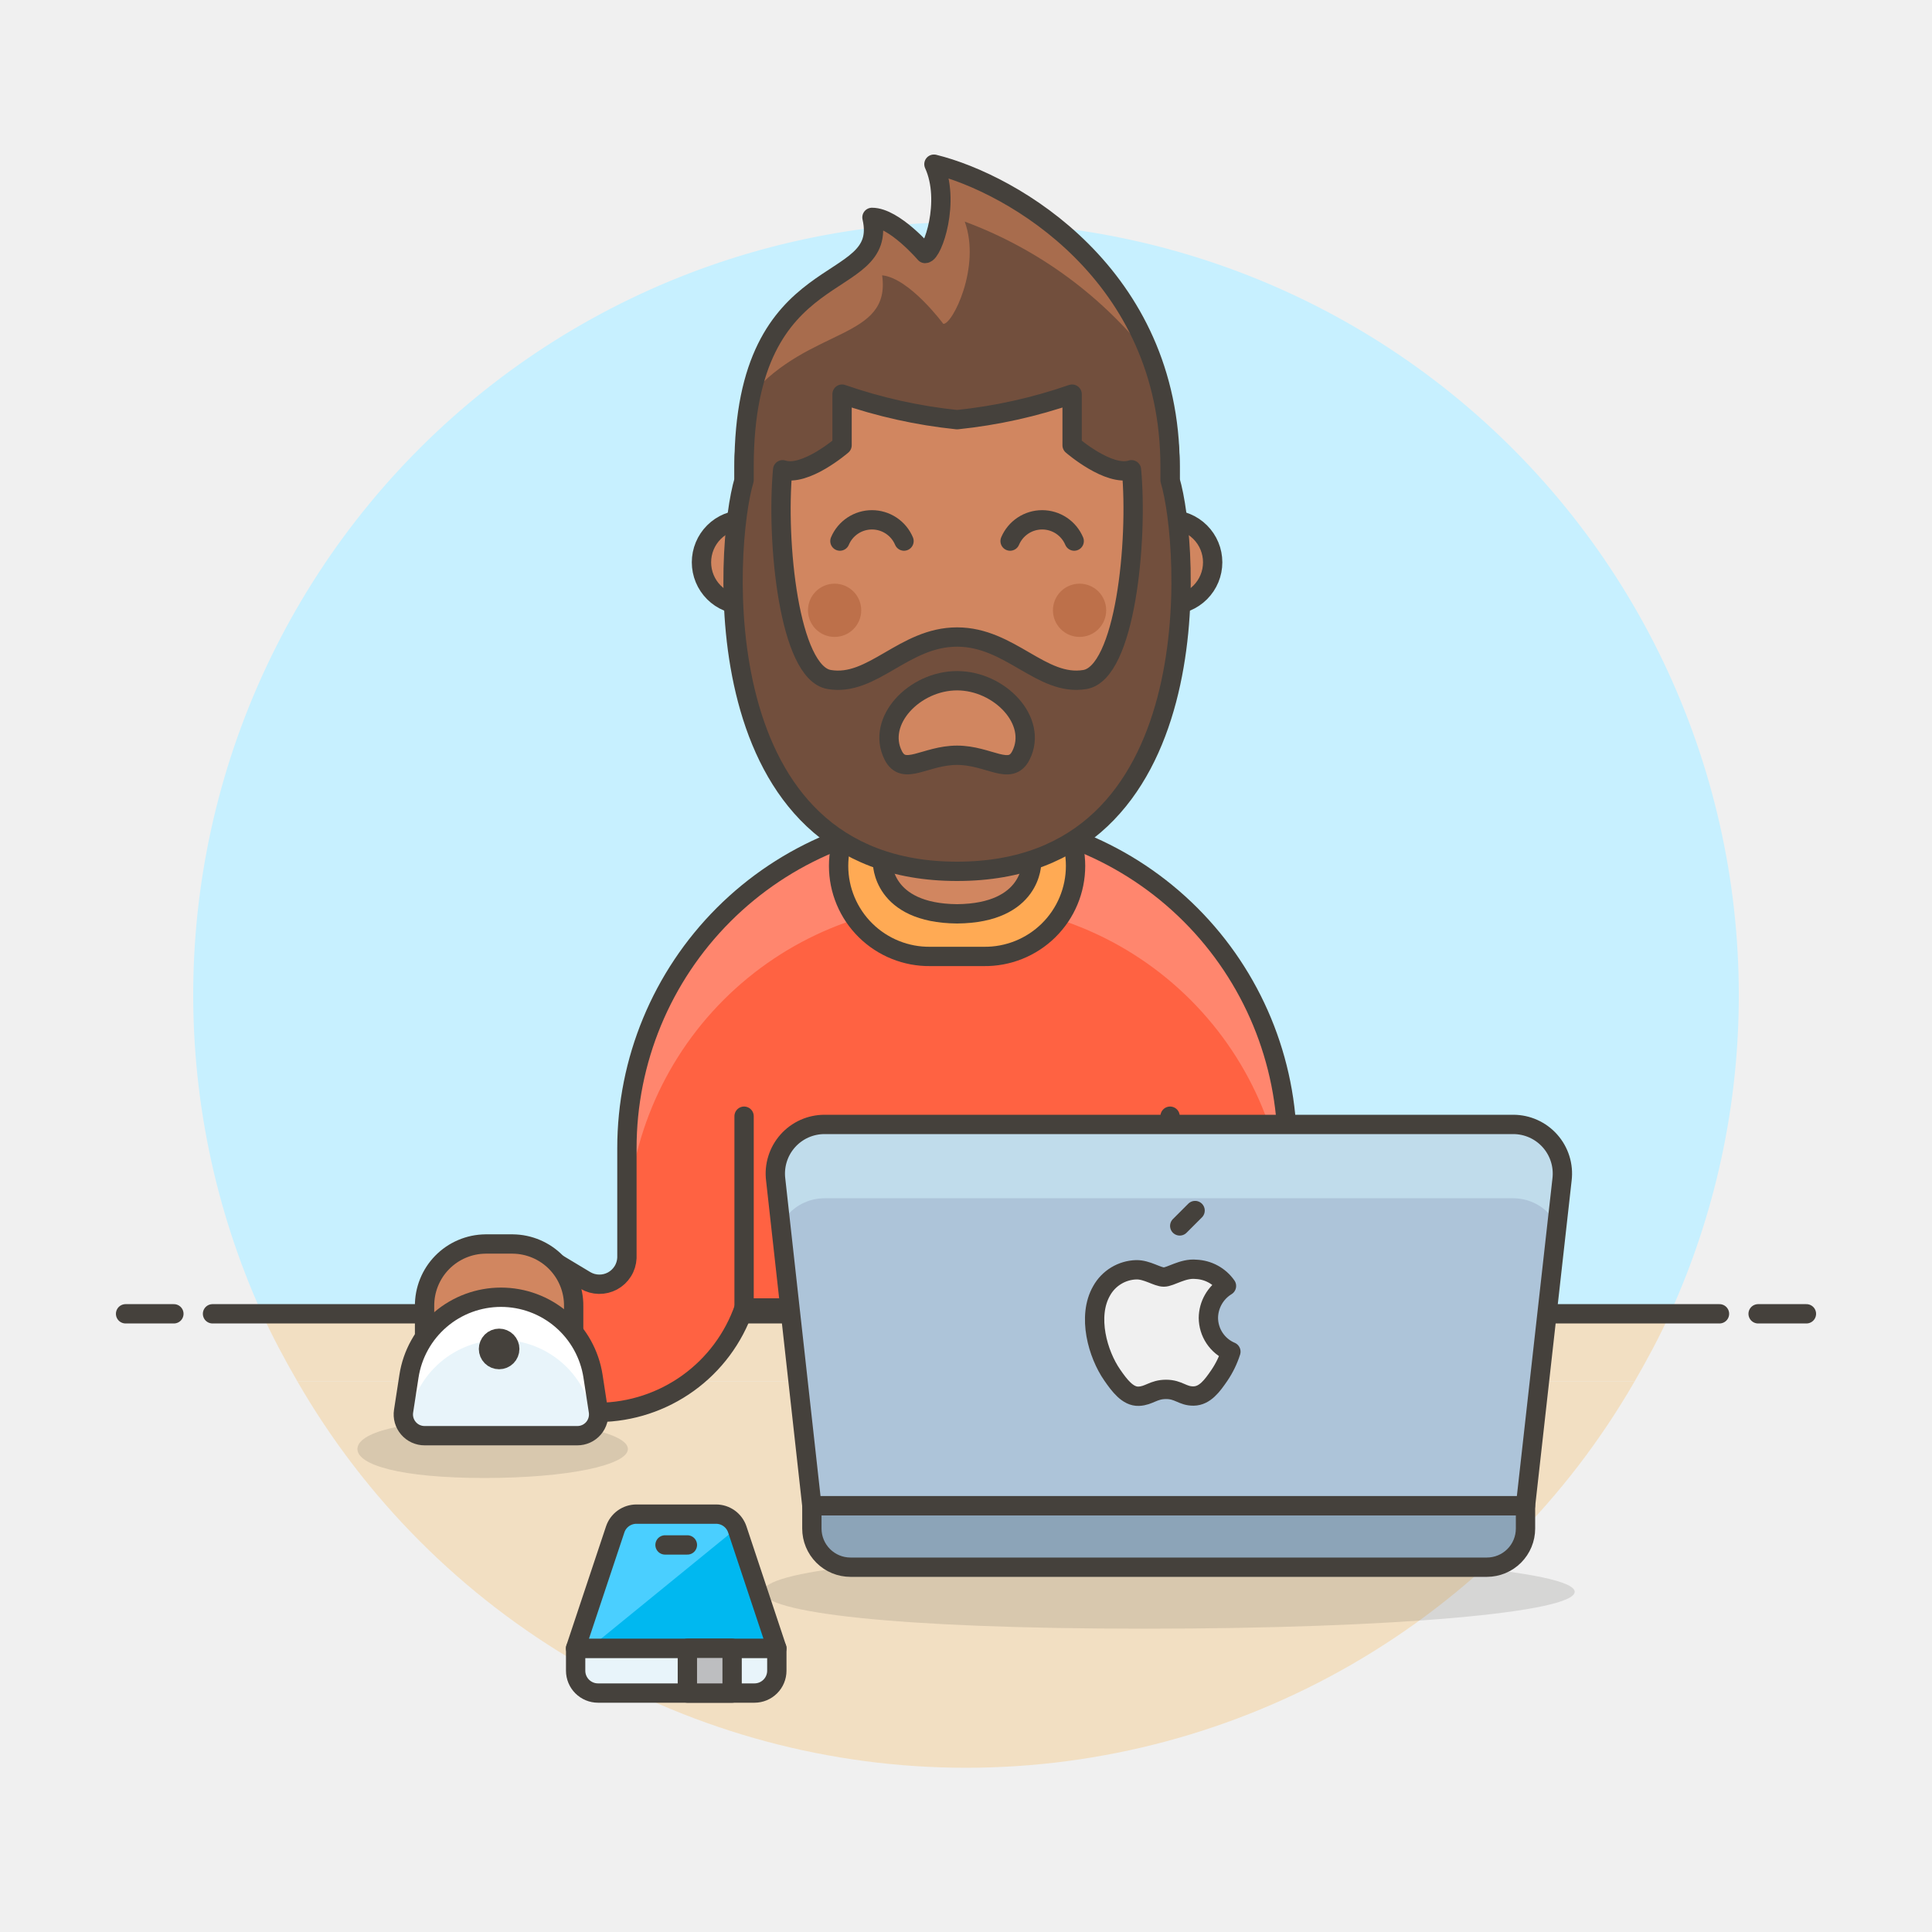
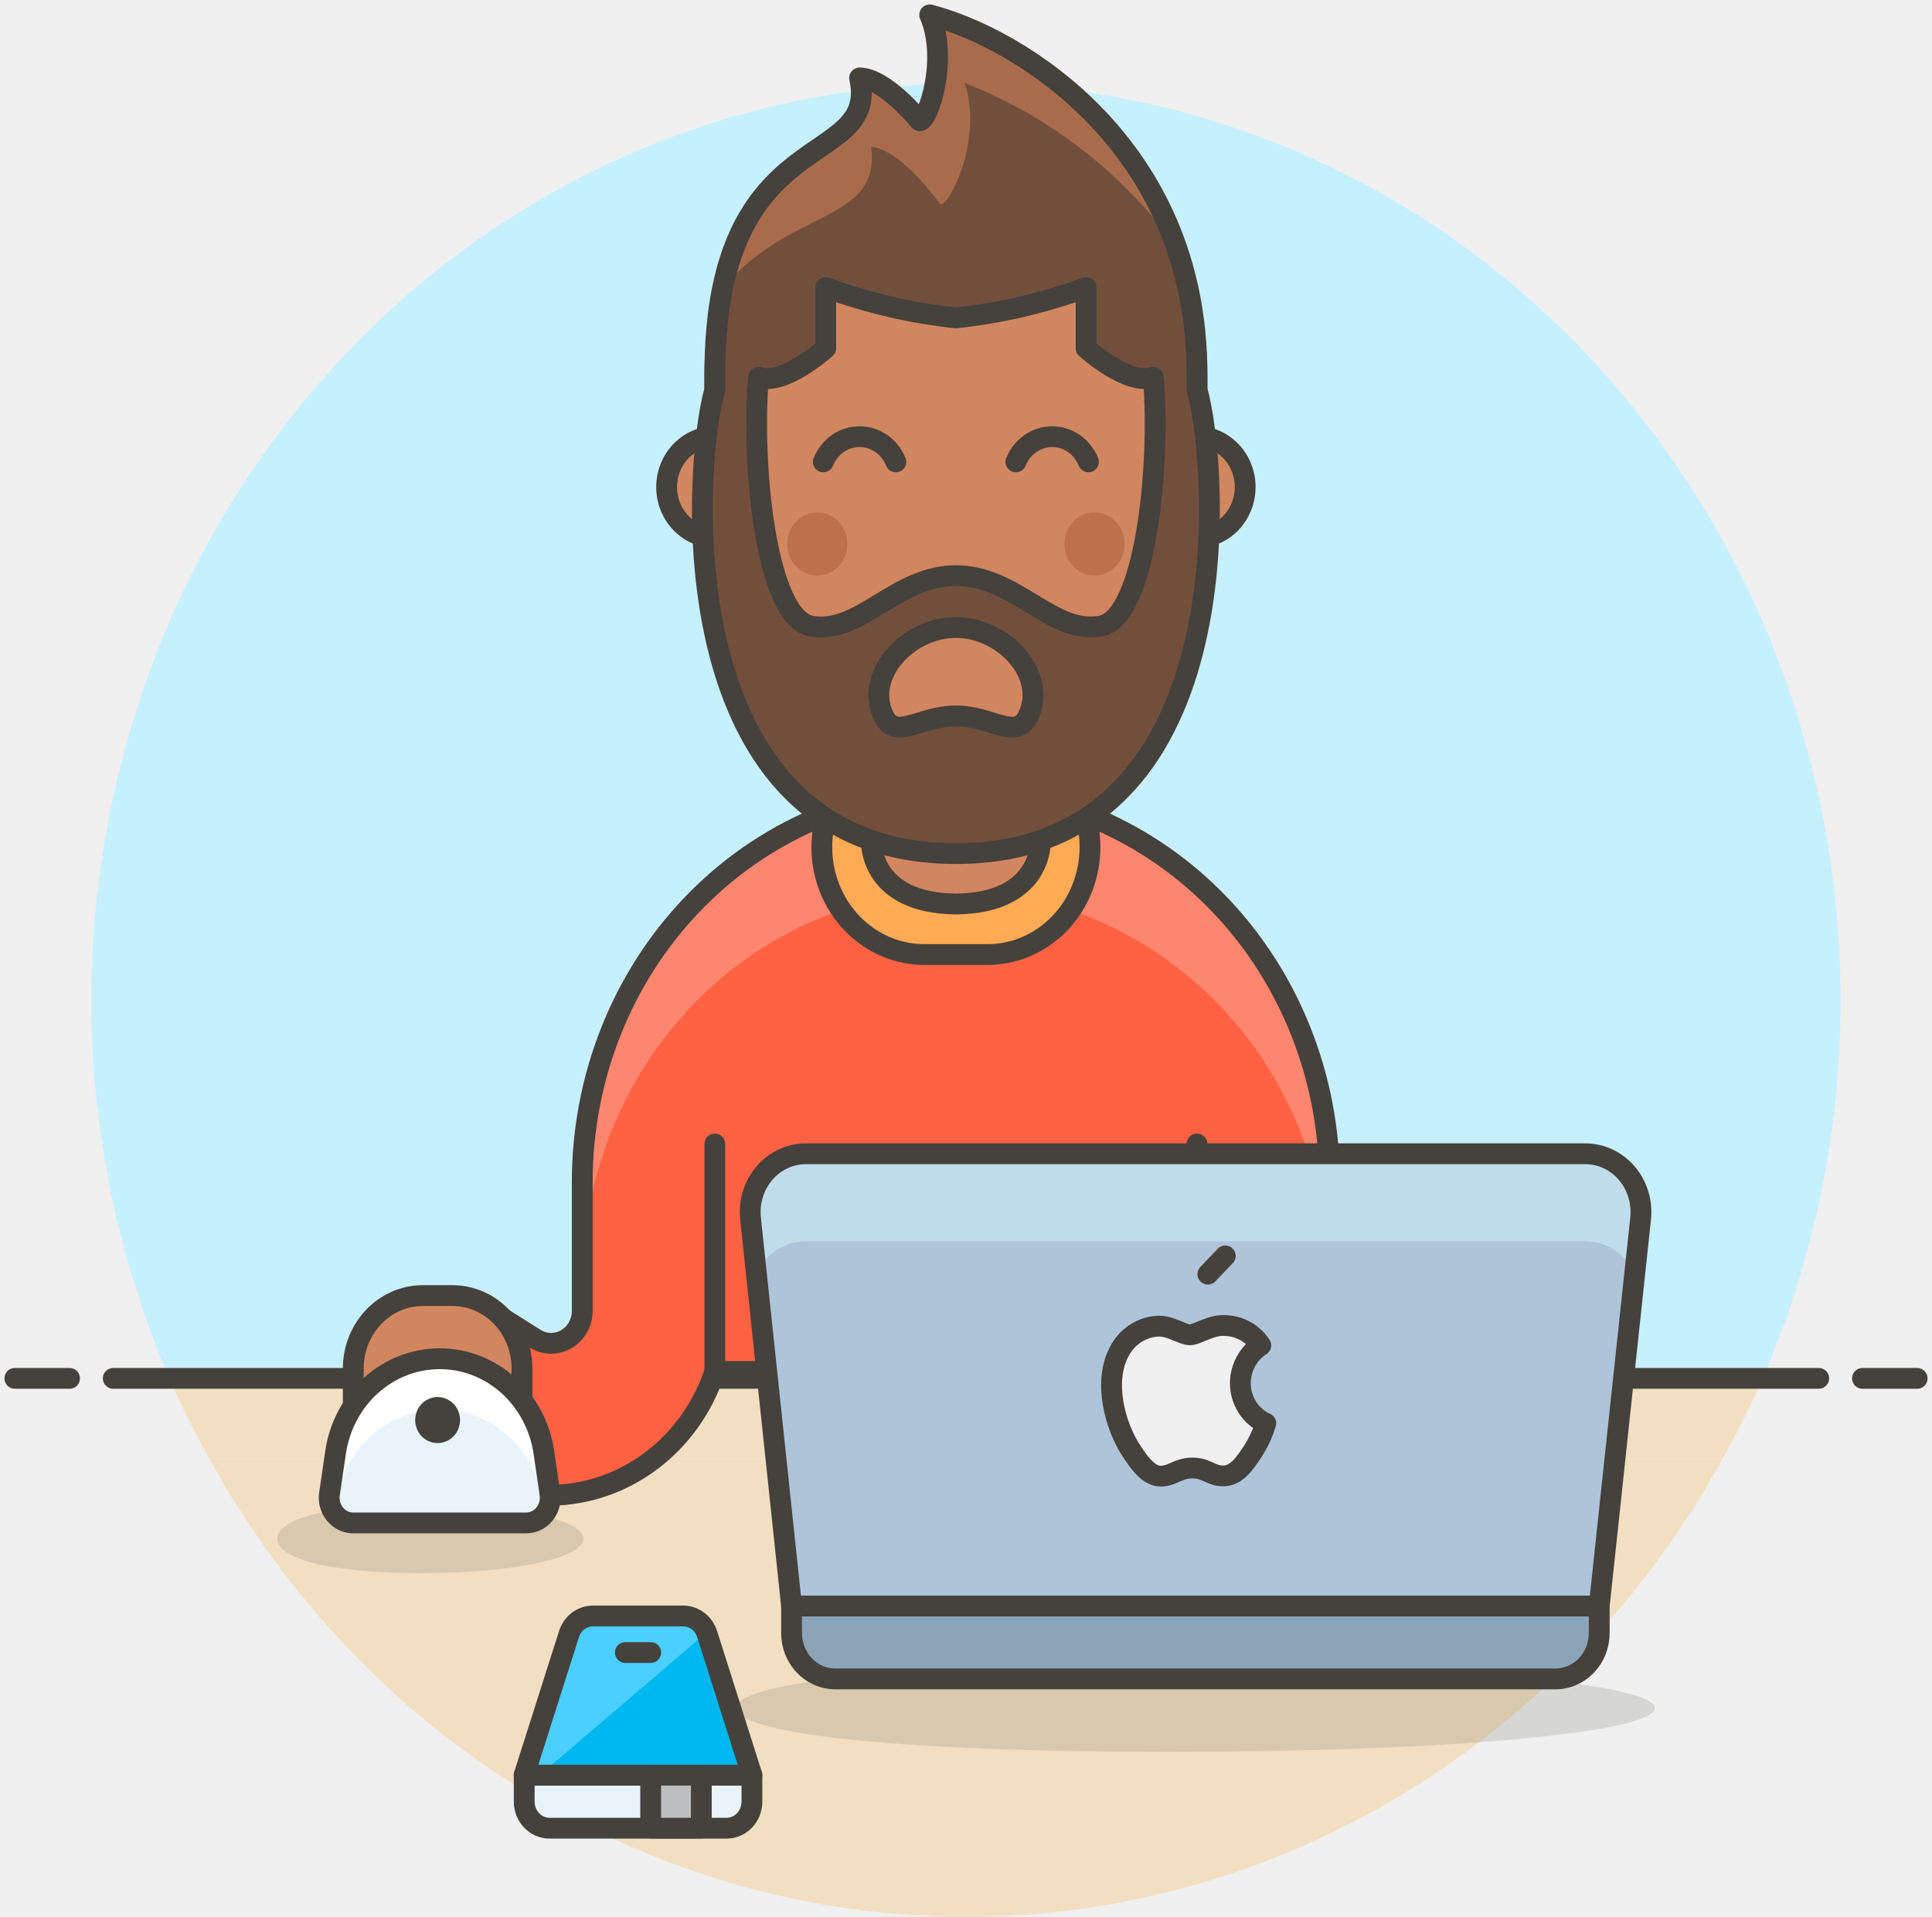
- <svg xmlns="http://www.w3.org/2000/svg" id="graphic-laptop-man-1" viewBox="0 0 140 140" fill="none">
-   <path d="M70 128.1C79.824 128.099 89.474 125.511 97.979 120.595C106.485 115.68 113.546 108.611 118.451 100.1H21.549C26.454 108.611 33.515 115.68 42.021 120.595C50.526 125.511 60.176 128.099 70 128.1Z" fill="#F2DFC2" />
-   <path d="M18.99 95.2C19.754 96.88 20.628 98.508 21.549 100.1H118.451C119.373 98.508 120.246 96.88 121.011 95.2H18.99Z" fill="#F2DFC2" />
-   <path d="M126 72.1C126.001 63.742 124.131 55.49 120.528 47.949C116.925 40.408 111.679 33.769 105.176 28.519C98.673 23.269 91.077 19.542 82.945 17.61C74.814 15.678 66.353 15.59 58.184 17.354C50.014 19.117 42.343 22.687 35.732 27.801C29.122 32.916 23.74 39.445 19.982 46.91C16.223 54.375 14.184 62.586 14.012 70.942C13.84 79.298 15.541 87.587 18.99 95.2H121.01C124.304 87.945 126.006 80.068 126 72.1Z" fill="#C7F0FF" />
-   <path d="M15.4 95.203H124.6" stroke="#45413C" stroke-width="1.4" stroke-linecap="round" stroke-linejoin="round" />
-   <path d="M9.1 95.203H12.6" stroke="#45413C" stroke-width="1.4" stroke-linecap="round" stroke-linejoin="round" />
-   <path d="M127.4 95.203H130.9" stroke="#45413C" stroke-width="1.4" stroke-linecap="round" stroke-linejoin="round" />
-   <path opacity="0.15" d="M45.5 105C45.5 106.159 41.174 107.1 35.106 107.1C29.039 107.1 25.9 106.162 25.9 105C25.9 103.838 29.037 102.9 35.106 102.9C41.175 102.9 45.5 103.842 45.5 105Z" fill="#45413C" />
-   <path d="M69.353 59.275C63.008 59.275 56.923 61.795 52.437 66.281C47.95 70.768 45.429 76.853 45.429 83.198V91.158C45.413 91.501 45.309 91.835 45.126 92.126C44.944 92.417 44.69 92.656 44.388 92.82C44.086 92.984 43.747 93.067 43.403 93.061C43.06 93.056 42.723 92.962 42.427 92.788L39.347 90.937C38.824 90.623 38.245 90.415 37.642 90.325C37.038 90.235 36.423 90.265 35.832 90.412C34.637 90.71 33.609 91.471 32.975 92.527C32.661 93.049 32.453 93.629 32.363 94.232C32.273 94.835 32.303 95.45 32.45 96.042C32.748 97.237 33.509 98.265 34.565 98.899C37.706 100.786 39.721 102.347 43.411 102.347C45.729 102.321 47.981 101.58 49.862 100.226C51.743 98.872 53.159 96.97 53.918 94.78H93.278V83.198C93.278 76.853 90.757 70.768 86.27 66.281C81.783 61.795 75.698 59.275 69.353 59.275Z" fill="#FF6242" />
-   <path d="M69.353 59.275C63.008 59.275 56.923 61.795 52.437 66.281C47.95 70.768 45.429 76.853 45.429 83.198V89.372C45.429 83.027 47.949 76.941 52.436 72.455C56.923 67.968 63.008 65.447 69.353 65.447C75.698 65.447 81.784 67.968 86.271 72.455C90.757 76.941 93.278 83.027 93.278 89.372V83.198C93.278 76.853 90.757 70.768 86.27 66.281C81.783 61.795 75.698 59.275 69.353 59.275Z" fill="#FF866E" />
-   <path d="M69.353 59.275C63.008 59.275 56.923 61.795 52.437 66.281C47.95 70.768 45.429 76.853 45.429 83.198V91.158C45.413 91.501 45.309 91.835 45.126 92.126C44.944 92.417 44.69 92.656 44.388 92.82C44.086 92.984 43.747 93.067 43.403 93.061C43.06 93.056 42.723 92.962 42.427 92.788L39.347 90.937C38.824 90.623 38.245 90.415 37.642 90.325C37.038 90.235 36.423 90.265 35.832 90.412C34.637 90.71 33.609 91.471 32.975 92.527C32.661 93.049 32.453 93.629 32.363 94.232C32.273 94.835 32.303 95.45 32.45 96.042C32.748 97.237 33.509 98.265 34.565 98.899C37.706 100.786 39.721 102.347 43.411 102.347C45.729 102.321 47.981 101.58 49.862 100.226C51.743 98.872 53.159 96.97 53.918 94.78H93.278V83.198C93.278 76.853 90.757 70.768 86.27 66.281C81.783 61.795 75.698 59.275 69.353 59.275Z" stroke="#45413C" stroke-width="1.4" stroke-linecap="round" stroke-linejoin="round" />
-   <path d="M71.283 56.188H67.424C66.555 56.175 65.692 56.335 64.885 56.659C64.078 56.983 63.343 57.464 62.724 58.075C62.104 58.685 61.612 59.412 61.277 60.215C60.941 61.017 60.768 61.878 60.768 62.747C60.768 63.617 60.941 64.478 61.277 65.28C61.612 66.082 62.104 66.81 62.724 67.42C63.343 68.03 64.078 68.511 64.885 68.835C65.692 69.159 66.555 69.32 67.424 69.307H71.283C72.152 69.32 73.016 69.159 73.823 68.835C74.629 68.511 75.364 68.03 75.983 67.42C76.603 66.81 77.095 66.082 77.43 65.28C77.766 64.478 77.939 63.617 77.939 62.747C77.939 61.878 77.766 61.017 77.43 60.215C77.095 59.412 76.603 58.685 75.983 58.075C75.364 57.464 74.629 56.983 73.823 56.659C73.016 56.335 72.152 56.175 71.283 56.188Z" fill="#FFAA54" stroke="#45413C" stroke-width="1.4" stroke-linejoin="round" />
-   <path d="M53.919 94.775V80.884" stroke="#45413C" stroke-width="1.4" stroke-linecap="round" stroke-linejoin="round" />
-   <path d="M84.788 94.775V80.884" stroke="#45413C" stroke-width="1.4" stroke-linecap="round" stroke-linejoin="round" />
-   <path d="M63.951 53.872V62.506C63.951 62.506 63.891 66.174 69.353 66.22C74.813 66.174 74.756 62.506 74.756 62.506V53.872H63.951Z" fill="#D18660" />
-   <path d="M63.951 58.66C63.951 58.874 64.061 62.318 69.353 62.363C74.645 62.318 74.754 58.874 74.756 58.66V53.872H63.951V58.66Z" fill="#BD704A" />
-   <path d="M63.951 53.872V62.506C63.951 62.506 63.891 66.174 69.353 66.22C74.813 66.174 74.756 62.506 74.756 62.506V53.872H63.951Z" stroke="#45413C" stroke-width="1.4" stroke-linecap="round" stroke-linejoin="round" />
-   <path d="M37.163 90.145H35.175C34.59 90.151 34.011 90.273 33.473 90.503C32.934 90.733 32.447 91.066 32.037 91.485C31.628 91.903 31.305 92.398 31.087 92.942C30.869 93.485 30.76 94.066 30.766 94.651V98.945C30.771 99.346 30.905 99.734 31.149 100.053C31.393 100.371 31.733 100.602 32.119 100.71C34.765 101.472 37.572 101.472 40.218 100.71C40.604 100.602 40.944 100.372 41.188 100.053C41.432 99.735 41.566 99.346 41.57 98.945V94.651C41.577 94.066 41.468 93.485 41.25 92.942C41.032 92.398 40.709 91.903 40.3 91.485C39.891 91.066 39.403 90.733 38.865 90.503C38.327 90.273 37.748 90.151 37.163 90.145Z" fill="#D18660" stroke="#45413C" stroke-width="1.4" stroke-linecap="round" stroke-linejoin="round" />
-   <path d="M41.831 104.035H30.771C30.548 104.036 30.328 103.988 30.125 103.896C29.922 103.803 29.742 103.667 29.598 103.498C29.452 103.329 29.346 103.131 29.285 102.917C29.224 102.702 29.21 102.478 29.245 102.257L29.635 99.724C29.88 98.131 30.687 96.678 31.91 95.629C33.133 94.579 34.692 94.003 36.303 94.003C37.915 94.003 39.473 94.58 40.696 95.629C41.919 96.678 42.727 98.131 42.972 99.724L43.361 102.257C43.395 102.478 43.381 102.703 43.32 102.918C43.259 103.132 43.152 103.331 43.007 103.5C42.861 103.669 42.681 103.805 42.477 103.897C42.274 103.989 42.054 104.037 41.831 104.035Z" fill="white" />
-   <path d="M36.299 97.09C34.688 97.09 33.129 97.666 31.906 98.716C30.683 99.765 29.876 101.218 29.631 102.81L29.54 103.397C29.679 103.593 29.863 103.753 30.076 103.864C30.29 103.975 30.526 104.034 30.766 104.035H41.826C42.067 104.034 42.303 103.975 42.517 103.864C42.73 103.753 42.914 103.593 43.053 103.397L42.963 102.81C42.718 101.218 41.912 99.766 40.69 98.717C39.467 97.668 37.91 97.091 36.299 97.09Z" fill="#E8F4FA" />
-   <path d="M41.831 104.035H30.771C30.548 104.036 30.328 103.988 30.125 103.896C29.922 103.803 29.742 103.667 29.598 103.498C29.452 103.329 29.346 103.131 29.285 102.917C29.224 102.702 29.21 102.478 29.245 102.257L29.635 99.724C29.88 98.131 30.687 96.678 31.91 95.629C33.133 94.579 34.692 94.003 36.303 94.003V94.003C37.915 94.003 39.473 94.58 40.696 95.629C41.919 96.678 42.727 98.131 42.972 99.724L43.361 102.257C43.395 102.478 43.381 102.703 43.32 102.918C43.259 103.132 43.152 103.331 43.007 103.5C42.861 103.669 42.681 103.805 42.477 103.897C42.274 103.989 42.054 104.037 41.831 104.035V104.035Z" stroke="#45413C" stroke-width="1.4" stroke-linecap="round" stroke-linejoin="round" />
-   <path d="M35.397 97.749C35.397 97.954 35.478 98.15 35.622 98.295C35.767 98.44 35.963 98.521 36.168 98.521C36.373 98.521 36.569 98.44 36.713 98.295C36.858 98.15 36.939 97.954 36.939 97.749C36.939 97.545 36.858 97.349 36.713 97.204C36.569 97.059 36.373 96.978 36.168 96.978C35.963 96.978 35.767 97.059 35.622 97.204C35.478 97.349 35.397 97.545 35.397 97.749Z" fill="#45413C" stroke="#45413C" stroke-width="1.4" stroke-linecap="round" stroke-linejoin="round" />
-   <path d="M84.788 37.66V33.806C84.788 29.712 83.162 25.786 80.267 22.892C77.373 19.997 73.447 18.371 69.353 18.371C65.259 18.371 61.334 19.997 58.439 22.892C55.544 25.786 53.918 29.712 53.918 33.806V37.66C53.099 37.66 52.314 37.985 51.735 38.564C51.156 39.143 50.831 39.928 50.831 40.747C50.831 41.566 51.156 42.351 51.735 42.93C52.314 43.509 53.099 43.834 53.918 43.834C53.983 43.834 54.044 43.819 54.107 43.814C54.653 47.467 56.493 50.803 59.291 53.214C62.089 55.625 65.659 56.951 69.353 56.951C73.047 56.951 76.617 55.625 79.415 53.214C82.213 50.803 84.053 47.467 84.599 43.814C84.663 43.814 84.724 43.834 84.788 43.834C85.607 43.834 86.392 43.509 86.971 42.93C87.55 42.351 87.875 41.566 87.875 40.747C87.875 39.928 87.55 39.143 86.971 38.564C86.392 37.985 85.607 37.66 84.788 37.66Z" fill="#D18660" stroke="#45413C" stroke-width="1.4" stroke-linecap="round" stroke-linejoin="round" />
-   <path d="M77.84 39.209C77.647 38.752 77.324 38.362 76.912 38.088C76.499 37.814 76.014 37.668 75.518 37.668C75.023 37.668 74.538 37.814 74.125 38.088C73.712 38.362 73.389 38.752 73.196 39.209" stroke="#45413C" stroke-width="1.4" stroke-linecap="round" stroke-linejoin="round" />
-   <path d="M65.508 39.209C65.315 38.752 64.992 38.362 64.579 38.088C64.166 37.814 63.681 37.668 63.186 37.668C62.69 37.668 62.205 37.814 61.792 38.088C61.379 38.362 61.056 38.752 60.864 39.209" stroke="#45413C" stroke-width="1.4" stroke-linecap="round" stroke-linejoin="round" />
-   <path d="M58.549 44.225C58.549 44.736 58.753 45.227 59.114 45.589C59.476 45.951 59.967 46.154 60.478 46.154C60.99 46.154 61.481 45.951 61.843 45.589C62.205 45.227 62.408 44.736 62.408 44.225C62.408 43.713 62.205 43.222 61.843 42.861C61.481 42.499 60.99 42.295 60.478 42.295C59.967 42.295 59.476 42.499 59.114 42.861C58.753 43.222 58.549 43.713 58.549 44.225Z" fill="#BD704A" />
-   <path d="M76.3 44.225C76.3 44.736 76.504 45.227 76.865 45.589C77.227 45.951 77.718 46.154 78.23 46.154C78.741 46.154 79.232 45.951 79.594 45.589C79.955 45.227 80.159 44.736 80.159 44.225C80.159 43.713 79.955 43.222 79.594 42.861C79.232 42.499 78.741 42.295 78.23 42.295C77.718 42.295 77.227 42.499 76.865 42.861C76.504 43.222 76.3 43.713 76.3 44.225Z" fill="#BD704A" />
-   <path d="M53.918 34.793C52.508 39.453 50.831 63.14 69.353 63.14C87.875 63.14 86.198 39.453 84.788 34.793V33.806C84.788 19.915 73.426 13.31 67.676 11.897C68.907 14.595 67.571 18.371 67.038 18.371C67.038 18.371 64.798 15.749 63.186 15.753C64.498 21.442 53.918 18.273 53.918 33.806V34.793ZM78.614 49.241C75.475 49.764 73.212 46.161 69.353 46.161C65.495 46.161 63.231 49.771 60.092 49.241C57.168 48.754 56.234 39.208 56.715 34.04C58.344 34.581 61.019 32.263 61.019 32.263V28.56C63.716 29.498 66.513 30.119 69.353 30.412C72.194 30.119 74.991 29.498 77.689 28.56V32.264C77.689 32.264 80.36 34.58 81.991 34.04C82.473 39.208 81.539 48.754 78.614 49.241Z" fill="#724F3D" />
-   <path d="M63.923 19.95C65.906 20.149 68.355 23.467 68.355 23.467C69.01 23.534 71.103 19.333 69.908 16.057C75.266 18.047 79.958 21.5 83.451 26.025C82.096 22.609 79.965 19.555 77.227 17.104C74.49 14.653 71.22 12.871 67.676 11.9C68.907 14.598 67.571 18.374 67.038 18.374C67.038 18.374 64.798 15.751 63.186 15.756C64.327 20.703 56.476 18.955 54.408 28.626C58.691 23.66 64.575 24.632 63.923 19.95Z" fill="#A86C4D" />
-   <path d="M53.918 34.793C52.508 39.453 50.831 63.14 69.353 63.14C87.875 63.14 86.198 39.453 84.788 34.793V33.806C84.788 19.915 73.426 13.31 67.676 11.897C68.907 14.595 67.571 18.371 67.038 18.371C67.038 18.371 64.798 15.749 63.186 15.753C64.498 21.442 53.918 18.273 53.918 33.806V34.793ZM78.614 49.241C75.475 49.764 73.212 46.161 69.353 46.161C65.495 46.161 63.231 49.771 60.092 49.241C57.168 48.754 56.234 39.208 56.715 34.04C58.344 34.581 61.019 32.263 61.019 32.263V28.56C63.716 29.498 66.513 30.119 69.353 30.412C72.194 30.119 74.991 29.498 77.689 28.56V32.264C77.689 32.264 80.36 34.58 81.991 34.04C82.473 39.208 81.539 48.754 78.614 49.241Z" stroke="#45413C" stroke-width="1.4" stroke-linecap="round" stroke-linejoin="round" />
-   <path d="M69.353 54.729C67.038 54.729 65.495 56.269 64.724 54.729C63.479 52.241 66.264 49.328 69.353 49.328C72.443 49.328 75.234 52.241 73.985 54.729C73.212 56.28 71.669 54.729 69.353 54.729Z" fill="#D18660" stroke="#45413C" stroke-width="1.4" stroke-linecap="round" stroke-linejoin="round" />
-   <path opacity="0.15" d="M114.108 115.347C114.108 116.824 101.128 118.021 82.918 118.021C64.708 118.021 55.291 116.824 55.291 115.347C55.291 113.87 64.707 112.675 82.918 112.675C101.129 112.675 114.108 113.872 114.108 115.347Z" fill="#45413C" />
-   <path d="M107.744 113.565H61.631C60.888 113.565 60.176 113.27 59.651 112.745C59.126 112.22 58.831 111.508 58.831 110.765V109.11H110.544V110.765C110.544 111.508 110.249 112.22 109.724 112.745C109.199 113.27 108.487 113.565 107.744 113.565Z" fill="#8CA4B8" stroke="#45413C" stroke-width="1.4" stroke-linejoin="round" />
-   <path d="M110.544 109.11H58.831L56.209 85.477C56.147 84.976 56.193 84.468 56.343 83.986C56.492 83.504 56.743 83.059 57.078 82.681C57.412 82.303 57.823 82.001 58.284 81.793C58.744 81.587 59.243 81.48 59.748 81.48H109.652C110.157 81.48 110.655 81.586 111.115 81.793C111.575 82 111.986 82.302 112.321 82.68C112.655 83.057 112.906 83.501 113.056 83.983C113.206 84.464 113.252 84.972 113.191 85.473L110.544 109.11Z" fill="#ADC4D9" />
-   <path d="M56.594 88.943C56.706 88.615 56.87 88.307 57.079 88.031C57.414 87.653 57.825 87.351 58.285 87.144C58.745 86.938 59.243 86.831 59.748 86.831H109.652C110.157 86.831 110.655 86.938 111.115 87.144C111.575 87.351 111.986 87.653 112.321 88.031C112.528 88.306 112.691 88.612 112.804 88.938L113.191 85.477C113.253 84.976 113.207 84.468 113.057 83.986C112.908 83.504 112.657 83.059 112.323 82.681C111.988 82.303 111.577 82.001 111.116 81.793C110.656 81.587 110.157 81.48 109.652 81.48H59.748C59.243 81.48 58.745 81.586 58.285 81.793C57.825 82 57.414 82.302 57.079 82.68C56.745 83.057 56.494 83.501 56.344 83.983C56.194 84.464 56.148 84.972 56.209 85.473L56.594 88.943Z" fill="#C0DCEB" />
-   <path d="M110.544 109.11H58.831L56.209 85.477C56.147 84.976 56.193 84.468 56.343 83.986C56.492 83.504 56.743 83.059 57.078 82.681C57.412 82.303 57.823 82.001 58.284 81.793C58.744 81.587 59.243 81.48 59.748 81.48H109.652C110.157 81.48 110.655 81.586 111.115 81.793C111.575 82 111.986 82.302 112.321 82.68C112.655 83.057 112.906 83.501 113.056 83.983C113.206 84.464 113.252 84.972 113.191 85.473L110.544 109.11Z" stroke="#45413C" stroke-width="1.4" stroke-linejoin="round" />
-   <path d="M87.564 95.495C87.57 95.031 87.692 94.575 87.922 94.171C88.151 93.767 88.479 93.428 88.875 93.185C88.624 92.827 88.293 92.532 87.909 92.323C87.525 92.114 87.097 91.997 86.66 91.98C85.716 91.885 84.818 92.54 84.339 92.54C83.86 92.54 83.121 91.998 82.338 92.012C81.824 92.027 81.323 92.174 80.883 92.441C80.443 92.707 80.08 93.084 79.829 93.533C78.76 95.389 79.549 98.137 80.598 99.644C81.108 100.379 81.718 101.207 82.512 101.177C83.281 101.146 83.57 100.68 84.499 100.68C85.427 100.68 85.687 101.177 86.501 101.161C87.314 101.146 87.85 100.411 88.356 99.672C88.717 99.14 89 98.559 89.195 97.947C88.714 97.743 88.302 97.401 88.012 96.966C87.722 96.53 87.567 96.019 87.564 95.495Z" fill="#F0F0F0" stroke="#45413C" stroke-width="1.4" stroke-linejoin="round" />
-   <path d="M85.488 88.834L86.601 87.721" stroke="#45413C" stroke-width="1.4" stroke-linecap="round" stroke-linejoin="round" />
-   <path d="M54.673 122.685H43.333C42.903 122.685 42.491 122.514 42.187 122.21C41.883 121.907 41.713 121.495 41.713 121.065V119.444H56.292V121.065C56.292 121.495 56.122 121.907 55.818 122.21C55.514 122.514 55.102 122.685 54.673 122.685Z" fill="#E8F4FA" stroke="#45413C" stroke-width="1.4" stroke-linecap="round" stroke-linejoin="round" />
-   <path d="M56.293 119.444H41.708L44.579 110.828C44.687 110.505 44.893 110.224 45.17 110.025C45.446 109.826 45.778 109.719 46.119 109.719H51.887C52.228 109.719 52.56 109.826 52.836 110.025C53.112 110.224 53.319 110.505 53.427 110.828L56.293 119.444Z" fill="#00B8F0" />
-   <path d="M51.884 109.719H46.116C45.775 109.719 45.443 109.826 45.167 110.025C44.89 110.224 44.684 110.505 44.576 110.828L41.705 119.444H42.699L53.383 110.736C53.263 110.436 53.056 110.18 52.789 109.999C52.522 109.818 52.207 109.72 51.884 109.719Z" fill="#4ACFFF" />
-   <path d="M56.293 119.444H41.708L44.579 110.828C44.687 110.505 44.893 110.224 45.17 110.025C45.446 109.826 45.778 109.719 46.119 109.719H51.887C52.228 109.719 52.56 109.826 52.836 110.025C53.112 110.224 53.319 110.505 53.427 110.828L56.293 119.444Z" stroke="#45413C" stroke-width="1.4" stroke-linecap="round" stroke-linejoin="round" />
-   <path d="M48.19 111.952H49.811" stroke="#45413C" stroke-width="1.4" stroke-linecap="round" stroke-linejoin="round" />
-   <path d="M49.81 119.444H53.052V122.685H49.81V119.444Z" fill="#BDBEC0" stroke="#45413C" stroke-width="1.4" stroke-linecap="round" stroke-linejoin="round" />
+ <svg xmlns="http://www.w3.org/2000/svg" viewBox="0 0 130 129" fill="none">
+   <path d="M65 129C75.324 128.999 85.465 126.148 94.404 120.734C103.342 115.319 110.762 107.533 115.918 98.157H14.082C19.238 107.533 26.658 115.319 35.597 120.733C44.535 126.148 54.676 128.999 65 129Z" fill="#F2DFC2" />
+   <path d="M11.393 92.76C12.196 94.611 13.114 96.404 14.082 98.157H115.918C116.886 96.404 117.804 94.611 118.607 92.76H11.393Z" fill="#F2DFC2" />
+   <path d="M123.851 67.315C123.852 58.108 121.887 49.019 118.1 40.712C114.313 32.405 108.801 25.092 101.966 19.309C95.132 13.527 87.15 9.421 78.604 7.292C70.059 5.164 61.168 5.068 52.582 7.01C43.997 8.953 35.935 12.885 28.988 18.519C22.041 24.152 16.386 31.344 12.436 39.567C8.486 47.79 6.342 56.835 6.162 66.04C5.981 75.244 7.769 84.374 11.393 92.76H118.607C122.069 84.768 123.857 76.092 123.851 67.315Z" fill="#C7F0FF" />
+   <path d="M7.621 92.763H122.379" stroke="#45413C" stroke-width="1.4" stroke-linecap="round" stroke-linejoin="round" />
+   <path d="M1 92.763H4.678" stroke="#45413C" stroke-width="1.4" stroke-linecap="round" stroke-linejoin="round" />
+   <path d="M125.322 92.763H129" stroke="#45413C" stroke-width="1.4" stroke-linecap="round" stroke-linejoin="round" />
+   <path opacity="0.15" d="M39.253 103.555C39.253 104.832 34.707 105.868 28.33 105.868C21.954 105.868 18.655 104.835 18.655 103.555C18.655 102.275 21.952 101.242 28.33 101.242C34.708 101.242 39.253 102.28 39.253 103.555Z" fill="#45413C" />
+   <path d="M64.32 53.187C57.652 53.187 51.258 55.964 46.542 60.906C41.827 65.847 39.178 72.55 39.178 79.539V88.308C39.161 88.686 39.052 89.053 38.86 89.374C38.669 89.694 38.401 89.958 38.084 90.138C37.767 90.319 37.41 90.41 37.049 90.404C36.688 90.398 36.335 90.294 36.023 90.103L32.787 88.064C32.237 87.718 31.628 87.489 30.994 87.39C30.361 87.291 29.714 87.323 29.093 87.486C27.837 87.814 26.757 88.652 26.09 89.815C25.76 90.391 25.542 91.029 25.447 91.694C25.352 92.358 25.384 93.036 25.539 93.687C25.852 95.004 26.651 96.136 27.761 96.834C31.062 98.913 33.179 100.632 37.058 100.632C39.493 100.604 41.861 99.788 43.837 98.296C45.813 96.804 47.302 94.709 48.1 92.297H89.463V79.539C89.462 72.55 86.813 65.847 82.098 60.906C77.383 55.964 70.988 53.187 64.32 53.187Z" fill="#FF6242" />
+   <path d="M64.32 53.187C57.652 53.187 51.258 55.964 46.542 60.906C41.827 65.847 39.178 72.55 39.178 79.539V86.34C39.178 79.351 41.827 72.647 46.542 67.705C51.257 62.763 57.652 59.986 64.32 59.986C70.989 59.986 77.383 62.763 82.099 67.705C86.814 72.647 89.463 79.351 89.463 86.34V79.539C89.462 72.55 86.813 65.847 82.098 60.906C77.383 55.964 70.988 53.187 64.32 53.187Z" fill="#FF866E" />
+   <path d="M64.32 53.187C57.652 53.187 51.258 55.964 46.542 60.906C41.827 65.847 39.178 72.55 39.178 79.539V88.308C39.161 88.686 39.052 89.053 38.86 89.374C38.669 89.694 38.401 89.958 38.084 90.138C37.767 90.319 37.41 90.41 37.049 90.404C36.688 90.398 36.335 90.294 36.023 90.103L32.787 88.064C32.237 87.718 31.628 87.489 30.994 87.39C30.361 87.291 29.714 87.323 29.093 87.486C27.837 87.814 26.757 88.652 26.09 89.815C25.76 90.391 25.542 91.029 25.447 91.694C25.352 92.358 25.384 93.036 25.539 93.687C25.852 95.004 26.651 96.136 27.761 96.834C31.062 98.913 33.179 100.632 37.058 100.632C39.493 100.604 41.861 99.788 43.837 98.296C45.813 96.804 47.302 94.709 48.1 92.297H89.463V79.539C89.462 72.55 86.813 65.847 82.098 60.906C77.383 55.964 70.988 53.187 64.32 53.187Z" stroke="#45413C" stroke-width="1.4" stroke-linecap="round" stroke-linejoin="round" />
+   <path d="M66.348 49.787H62.293C61.379 49.773 60.472 49.949 59.624 50.306C58.776 50.663 58.004 51.193 57.353 51.865C56.702 52.538 56.185 53.339 55.832 54.222C55.48 55.106 55.298 56.054 55.298 57.012C55.298 57.97 55.48 58.919 55.832 59.802C56.185 60.686 56.702 61.487 57.353 62.159C58.004 62.832 58.776 63.362 59.624 63.719C60.472 64.075 61.379 64.252 62.293 64.238H66.348C67.261 64.252 68.169 64.075 69.017 63.719C69.865 63.362 70.637 62.832 71.288 62.159C71.939 61.487 72.456 60.686 72.808 59.802C73.161 58.919 73.343 57.97 73.343 57.012C73.343 56.054 73.161 55.106 72.808 54.222C72.456 53.339 71.939 52.538 71.288 51.865C70.637 51.193 69.865 50.663 69.017 50.306C68.169 49.949 67.261 49.773 66.348 49.787Z" fill="#FFAA54" stroke="#45413C" stroke-width="1.4" stroke-linejoin="round" />
+   <path d="M48.099 92.291V76.99" stroke="#45413C" stroke-width="1.4" stroke-linecap="round" stroke-linejoin="round" />
+   <path d="M80.541 92.291V76.99" stroke="#45413C" stroke-width="1.4" stroke-linecap="round" stroke-linejoin="round" />
+   <path d="M58.643 47.236V56.747C58.643 56.747 58.58 60.787 64.32 60.838C70.058 60.787 69.998 56.747 69.998 56.747V47.236H58.643Z" fill="#D18660" />
+   <path d="M58.643 52.51C58.643 52.746 58.759 56.54 64.32 56.589C69.882 56.54 69.996 52.746 69.998 52.51V47.236H58.643V52.51Z" fill="#BD704A" />
+   <path d="M58.643 47.236V56.747C58.643 56.747 58.58 60.787 64.32 60.838C70.058 60.787 69.998 56.747 69.998 56.747V47.236H58.643Z" stroke="#45413C" stroke-width="1.4" stroke-linecap="round" stroke-linejoin="round" />
+   <path d="M30.491 87.191H28.402C27.787 87.198 27.179 87.332 26.613 87.585C26.048 87.839 25.535 88.206 25.105 88.667C24.675 89.128 24.335 89.674 24.106 90.272C23.877 90.871 23.762 91.51 23.769 92.155V96.885C23.774 97.326 23.915 97.754 24.171 98.105C24.428 98.456 24.785 98.71 25.191 98.83C27.971 99.668 30.921 99.668 33.702 98.83C34.108 98.71 34.466 98.456 34.722 98.106C34.978 97.755 35.119 97.327 35.123 96.885V92.155C35.13 91.51 35.016 90.871 34.787 90.272C34.558 89.674 34.219 89.129 33.788 88.668C33.358 88.207 32.846 87.839 32.28 87.585C31.714 87.332 31.107 87.198 30.491 87.191Z" fill="#D18660" stroke="#45413C" stroke-width="1.4" stroke-linecap="round" stroke-linejoin="round" />
+   <path d="M35.397 102.492H23.774C23.54 102.493 23.308 102.44 23.095 102.338C22.882 102.236 22.693 102.087 22.541 101.901C22.388 101.714 22.276 101.496 22.212 101.26C22.148 101.024 22.134 100.776 22.17 100.534L22.58 97.742C22.838 95.988 23.686 94.388 24.971 93.232C26.257 92.076 27.895 91.441 29.588 91.441C31.282 91.441 32.919 92.076 34.205 93.232C35.49 94.388 36.338 95.988 36.596 97.742L37.005 100.534C37.041 100.776 37.026 101.025 36.962 101.261C36.898 101.497 36.785 101.716 36.632 101.902C36.48 102.089 36.29 102.238 36.076 102.34C35.863 102.441 35.631 102.493 35.397 102.492Z" fill="white" />
+   <path d="M29.584 94.842C27.89 94.841 26.252 95.477 24.967 96.632C23.681 97.788 22.833 99.388 22.576 101.143L22.48 101.789C22.627 102.005 22.82 102.181 23.044 102.304C23.268 102.426 23.517 102.491 23.769 102.492H35.392C35.645 102.491 35.894 102.426 36.118 102.304C36.342 102.181 36.535 102.005 36.681 101.789L36.587 101.143C36.33 99.389 35.482 97.79 34.197 96.634C32.913 95.479 31.276 94.843 29.584 94.842Z" fill="#E8F4FA" />
+   <path d="M35.397 102.492H23.774C23.54 102.493 23.308 102.44 23.095 102.338C22.882 102.236 22.693 102.087 22.541 101.901C22.388 101.714 22.276 101.496 22.212 101.26C22.148 101.024 22.134 100.776 22.17 100.534L22.58 97.742C22.838 95.988 23.686 94.388 24.971 93.232C26.257 92.076 27.895 91.441 29.588 91.441V91.441C31.282 91.441 32.919 92.076 34.205 93.232C35.49 94.388 36.338 95.988 36.596 97.742L37.005 100.534C37.041 100.776 37.026 101.025 36.962 101.261C36.898 101.497 36.785 101.716 36.632 101.902C36.48 102.089 36.29 102.238 36.076 102.34C35.863 102.441 35.631 102.493 35.397 102.492V102.492Z" stroke="#45413C" stroke-width="1.4" stroke-linecap="round" stroke-linejoin="round" />
+   <path d="M28.635 95.568C28.635 95.794 28.72 96.01 28.872 96.169C29.024 96.328 29.23 96.418 29.445 96.418C29.66 96.418 29.867 96.328 30.019 96.169C30.171 96.01 30.256 95.794 30.256 95.568C30.256 95.343 30.171 95.127 30.019 94.967C29.867 94.808 29.66 94.719 29.445 94.719C29.23 94.719 29.024 94.808 28.872 94.967C28.72 95.127 28.635 95.343 28.635 95.568Z" fill="#45413C" stroke="#45413C" stroke-width="1.4" stroke-linecap="round" stroke-linejoin="round" />
+   <path d="M80.541 29.378V25.133C80.541 20.624 78.832 16.299 75.79 13.111C72.748 9.922 68.622 8.131 64.32 8.131C60.018 8.131 55.892 9.922 52.85 13.111C49.809 16.299 48.1 20.624 48.1 25.133V29.378C47.239 29.378 46.414 29.737 45.806 30.374C45.197 31.012 44.855 31.877 44.855 32.779C44.855 33.681 45.197 34.545 45.806 35.183C46.414 35.821 47.239 36.179 48.1 36.179C48.167 36.179 48.232 36.162 48.298 36.158C48.872 40.181 50.805 43.855 53.746 46.511C56.686 49.167 60.439 50.627 64.32 50.627C68.202 50.627 71.954 49.167 74.895 46.511C77.835 43.855 79.769 40.181 80.342 36.158C80.41 36.158 80.473 36.179 80.541 36.179C81.401 36.179 82.227 35.821 82.835 35.183C83.443 34.545 83.785 33.681 83.785 32.779C83.785 31.877 83.443 31.012 82.835 30.374C82.227 29.737 81.401 29.378 80.541 29.378Z" fill="#D18660" stroke="#45413C" stroke-width="1.4" stroke-linecap="round" stroke-linejoin="round" />
+   <path d="M73.239 31.084C73.037 30.581 72.697 30.152 72.263 29.85C71.829 29.548 71.32 29.387 70.799 29.387C70.278 29.387 69.769 29.548 69.335 29.85C68.901 30.152 68.561 30.581 68.359 31.084" stroke="#45413C" stroke-width="1.4" stroke-linecap="round" stroke-linejoin="round" />
+   <path d="M60.279 31.084C60.076 30.581 59.737 30.152 59.303 29.85C58.869 29.548 58.359 29.387 57.839 29.387C57.318 29.387 56.809 29.548 56.374 29.85C55.94 30.152 55.601 30.581 55.399 31.084" stroke="#45413C" stroke-width="1.4" stroke-linecap="round" stroke-linejoin="round" />
+   <path d="M52.966 36.609C52.966 37.173 53.18 37.714 53.56 38.112C53.941 38.511 54.456 38.734 54.994 38.734C55.532 38.734 56.047 38.511 56.427 38.112C56.808 37.714 57.021 37.173 57.021 36.609C57.021 36.046 56.808 35.505 56.427 35.107C56.047 34.708 55.532 34.484 54.994 34.484C54.456 34.484 53.941 34.708 53.56 35.107C53.18 35.505 52.966 36.046 52.966 36.609Z" fill="#BD704A" />
+   <path d="M71.621 36.609C71.621 37.173 71.834 37.714 72.215 38.112C72.595 38.511 73.11 38.734 73.648 38.734C74.186 38.734 74.701 38.511 75.082 38.112C75.462 37.714 75.675 37.173 75.675 36.609C75.675 36.046 75.462 35.505 75.082 35.107C74.701 34.708 74.186 34.484 73.648 34.484C73.11 34.484 72.595 34.708 72.215 35.107C71.834 35.505 71.621 36.046 71.621 36.609Z" fill="#BD704A" />
+   <path d="M48.1 26.22C46.618 31.354 44.855 57.445 64.32 57.445C83.785 57.445 82.023 31.354 80.541 26.22V25.133C80.541 9.832 68.6 2.556 62.558 1C63.851 3.972 62.447 8.131 61.887 8.131C61.887 8.131 59.533 5.242 57.839 5.247C59.218 11.514 48.1 8.023 48.1 25.133V26.22ZM74.053 42.135C70.754 42.712 68.375 38.742 64.32 38.742C60.266 38.742 57.886 42.719 54.588 42.135C51.514 41.598 50.533 31.084 51.039 25.39C52.75 25.987 55.562 23.433 55.562 23.433V19.354C58.396 20.387 61.335 21.072 64.32 21.395C67.306 21.072 70.245 20.387 73.08 19.354V23.435C73.08 23.435 75.887 25.986 77.601 25.39C78.108 31.084 77.126 41.598 74.053 42.135Z" fill="#724F3D" />
+   <path d="M58.613 9.871C60.698 10.09 63.271 13.745 63.271 13.745C63.96 13.819 66.159 9.191 64.903 5.582C70.534 7.774 75.465 11.578 79.136 16.562C77.711 12.8 75.472 9.436 72.595 6.736C69.718 4.036 66.282 2.073 62.558 1.003C63.851 3.975 62.447 8.134 61.887 8.134C61.887 8.134 59.533 5.246 57.839 5.25C59.038 10.7 50.788 8.774 48.614 19.427C53.115 13.957 59.299 15.028 58.613 9.871Z" fill="#A86C4D" />
+   <path d="M48.1 26.22C46.618 31.354 44.855 57.445 64.32 57.445C83.785 57.445 82.023 31.354 80.541 26.22V25.133C80.541 9.832 68.6 2.556 62.558 1C63.851 3.972 62.447 8.131 61.887 8.131C61.887 8.131 59.533 5.242 57.839 5.247C59.218 11.514 48.1 8.023 48.1 25.133V26.22ZM74.053 42.135C70.754 42.712 68.375 38.742 64.32 38.742C60.266 38.742 57.886 42.719 54.588 42.135C51.514 41.598 50.533 31.084 51.039 25.39C52.75 25.987 55.562 23.433 55.562 23.433V19.354C58.396 20.387 61.335 21.072 64.32 21.395C67.306 21.072 70.245 20.387 73.08 19.354V23.435C73.08 23.435 75.887 25.986 77.601 25.39C78.108 31.084 77.126 41.598 74.053 42.135Z" stroke="#45413C" stroke-width="1.4" stroke-linecap="round" stroke-linejoin="round" />
+   <path d="M64.32 48.18C61.887 48.18 60.265 49.877 59.455 48.18C58.147 45.44 61.073 42.231 64.32 42.231C67.567 42.231 70.499 45.44 69.187 48.18C68.375 49.889 66.754 48.18 64.32 48.18Z" fill="#D18660" stroke="#45413C" stroke-width="1.4" stroke-linecap="round" stroke-linejoin="round" />
+   <path opacity="0.15" d="M111.354 114.953C111.354 116.58 97.712 117.898 78.575 117.898C59.439 117.898 49.543 116.58 49.543 114.953C49.543 113.326 59.437 112.009 78.575 112.009C97.713 112.009 111.354 113.328 111.354 114.953Z" fill="#45413C" />
+   <path d="M104.665 112.99H56.205C55.424 112.99 54.676 112.665 54.124 112.086C53.572 111.508 53.262 110.723 53.262 109.905V108.083H107.608V109.905C107.608 110.723 107.298 111.508 106.746 112.086C106.194 112.665 105.446 112.99 104.665 112.99Z" fill="#8CA4B8" stroke="#45413C" stroke-width="1.4" stroke-linejoin="round" />
+   <path d="M107.608 108.083H53.262L50.507 82.05C50.442 81.498 50.49 80.938 50.647 80.407C50.805 79.876 51.068 79.386 51.42 78.97C51.771 78.554 52.203 78.221 52.687 77.993C53.171 77.764 53.695 77.647 54.226 77.647H106.671C107.201 77.647 107.725 77.764 108.208 77.992C108.692 78.22 109.123 78.553 109.475 78.969C109.827 79.384 110.09 79.874 110.248 80.404C110.405 80.934 110.454 81.494 110.39 82.045L107.608 108.083Z" fill="#ADC4D9" />
+   <path d="M50.911 85.868C51.029 85.507 51.202 85.168 51.422 84.863C51.773 84.447 52.205 84.115 52.689 83.887C53.172 83.659 53.696 83.541 54.226 83.541H106.671C107.201 83.541 107.725 83.659 108.208 83.887C108.691 84.115 109.123 84.447 109.475 84.863C109.693 85.166 109.864 85.503 109.982 85.862L110.39 82.05C110.455 81.498 110.407 80.938 110.249 80.407C110.092 79.876 109.829 79.386 109.477 78.97C109.125 78.554 108.693 78.221 108.209 77.993C107.726 77.764 107.201 77.647 106.671 77.647H54.226C53.696 77.647 53.172 77.764 52.688 77.992C52.205 78.22 51.773 78.553 51.422 78.969C51.07 79.384 50.807 79.874 50.649 80.404C50.491 80.934 50.443 81.494 50.507 82.045L50.911 85.868Z" fill="#C0DCEB" />
+   <path d="M107.608 108.083H53.262L50.507 82.05C50.442 81.498 50.49 80.938 50.647 80.407C50.805 79.876 51.068 79.386 51.42 78.97C51.771 78.554 52.203 78.221 52.687 77.993C53.171 77.764 53.695 77.647 54.226 77.647H106.671C107.201 77.647 107.725 77.764 108.208 77.992C108.692 78.22 109.123 78.553 109.475 78.969C109.827 79.384 110.09 79.874 110.248 80.404C110.405 80.934 110.454 81.494 110.39 82.045L107.608 108.083Z" stroke="#45413C" stroke-width="1.4" stroke-linejoin="round" />
+   <path d="M83.459 93.085C83.464 92.573 83.593 92.072 83.834 91.627C84.075 91.181 84.419 90.808 84.836 90.541C84.572 90.146 84.224 89.821 83.82 89.591C83.416 89.361 82.967 89.231 82.508 89.213C81.516 89.108 80.572 89.83 80.069 89.83C79.566 89.83 78.789 89.233 77.966 89.248C77.426 89.264 76.899 89.427 76.437 89.721C75.975 90.014 75.593 90.428 75.33 90.923C74.206 92.968 75.035 95.995 76.138 97.654C76.673 98.464 77.314 99.377 78.149 99.343C78.956 99.309 79.261 98.796 80.236 98.796C81.212 98.796 81.486 99.343 82.34 99.326C83.195 99.309 83.759 98.499 84.29 97.685C84.67 97.1 84.967 96.46 85.172 95.785C84.666 95.56 84.234 95.185 83.929 94.705C83.625 94.225 83.461 93.662 83.459 93.085Z" fill="#F0F0F0" stroke="#45413C" stroke-width="1.4" stroke-linejoin="round" />
+   <path d="M81.277 85.748L82.446 84.522" stroke="#45413C" stroke-width="1.4" stroke-linecap="round" stroke-linejoin="round" />
+   <path d="M48.893 123.035H36.975C36.524 123.035 36.091 122.847 35.772 122.513C35.452 122.178 35.273 121.724 35.273 121.251V119.465H50.595V121.251C50.595 121.724 50.416 122.178 50.096 122.513C49.777 122.847 49.344 123.035 48.893 123.035Z" fill="#E8F4FA" stroke="#45413C" stroke-width="1.4" stroke-linecap="round" stroke-linejoin="round" />
+   <path d="M50.595 119.465H35.267L38.285 109.975C38.398 109.619 38.615 109.309 38.906 109.09C39.196 108.871 39.545 108.753 39.903 108.753H45.965C46.323 108.753 46.672 108.871 46.962 109.09C47.253 109.309 47.47 109.619 47.583 109.975L50.595 119.465Z" fill="#00B8F0" />
+   <path d="M45.962 108.753H39.9C39.542 108.753 39.193 108.871 38.903 109.09C38.612 109.309 38.395 109.619 38.282 109.975L35.264 119.465H36.309L47.538 109.873C47.411 109.543 47.194 109.26 46.913 109.061C46.632 108.862 46.301 108.754 45.962 108.753Z" fill="#4ACFFF" />
+   <path d="M50.595 119.465H35.267L38.285 109.975C38.398 109.619 38.615 109.309 38.906 109.09C39.196 108.871 39.545 108.753 39.903 108.753H45.965C46.323 108.753 46.672 108.871 46.962 109.09C47.253 109.309 47.47 109.619 47.583 109.975L50.595 119.465Z" stroke="#45413C" stroke-width="1.4" stroke-linecap="round" stroke-linejoin="round" />
+   <path d="M42.079 111.213H43.783" stroke="#45413C" stroke-width="1.4" stroke-linecap="round" stroke-linejoin="round" />
+   <path d="M43.783 119.465H47.189V123.035H43.783V119.465Z" fill="#BDBEC0" stroke="#45413C" stroke-width="1.4" stroke-linecap="round" stroke-linejoin="round" />
</svg>
